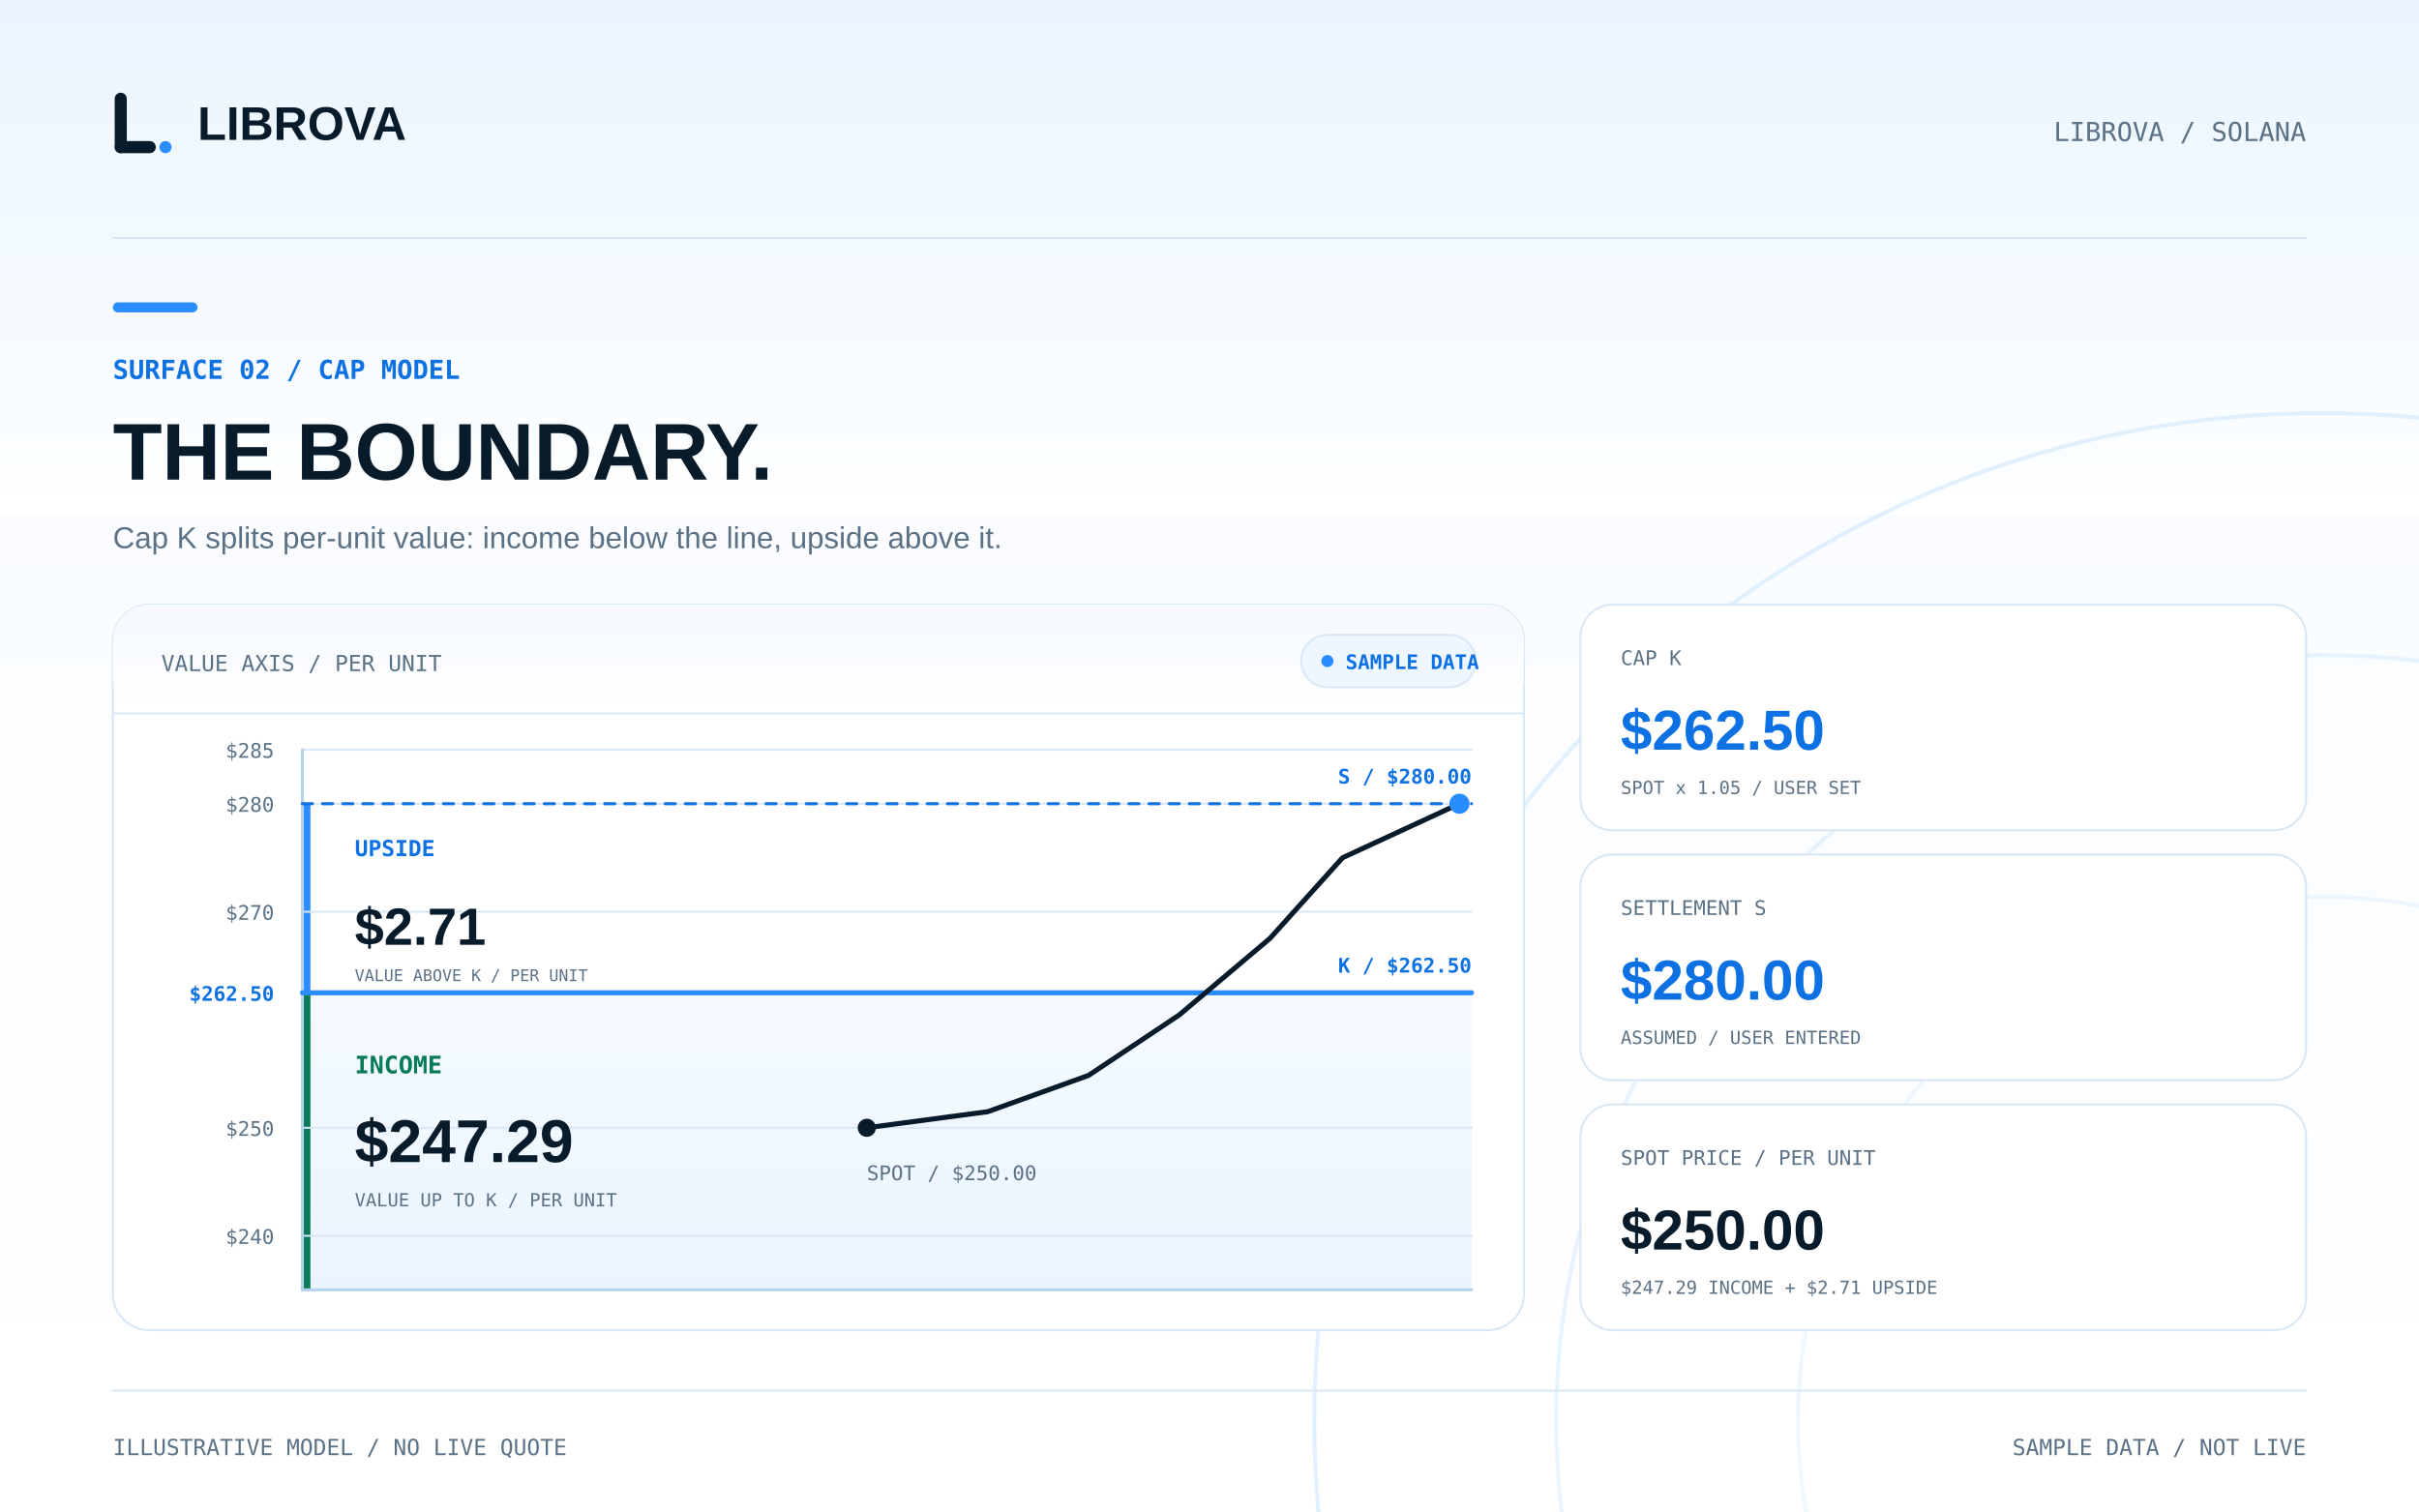
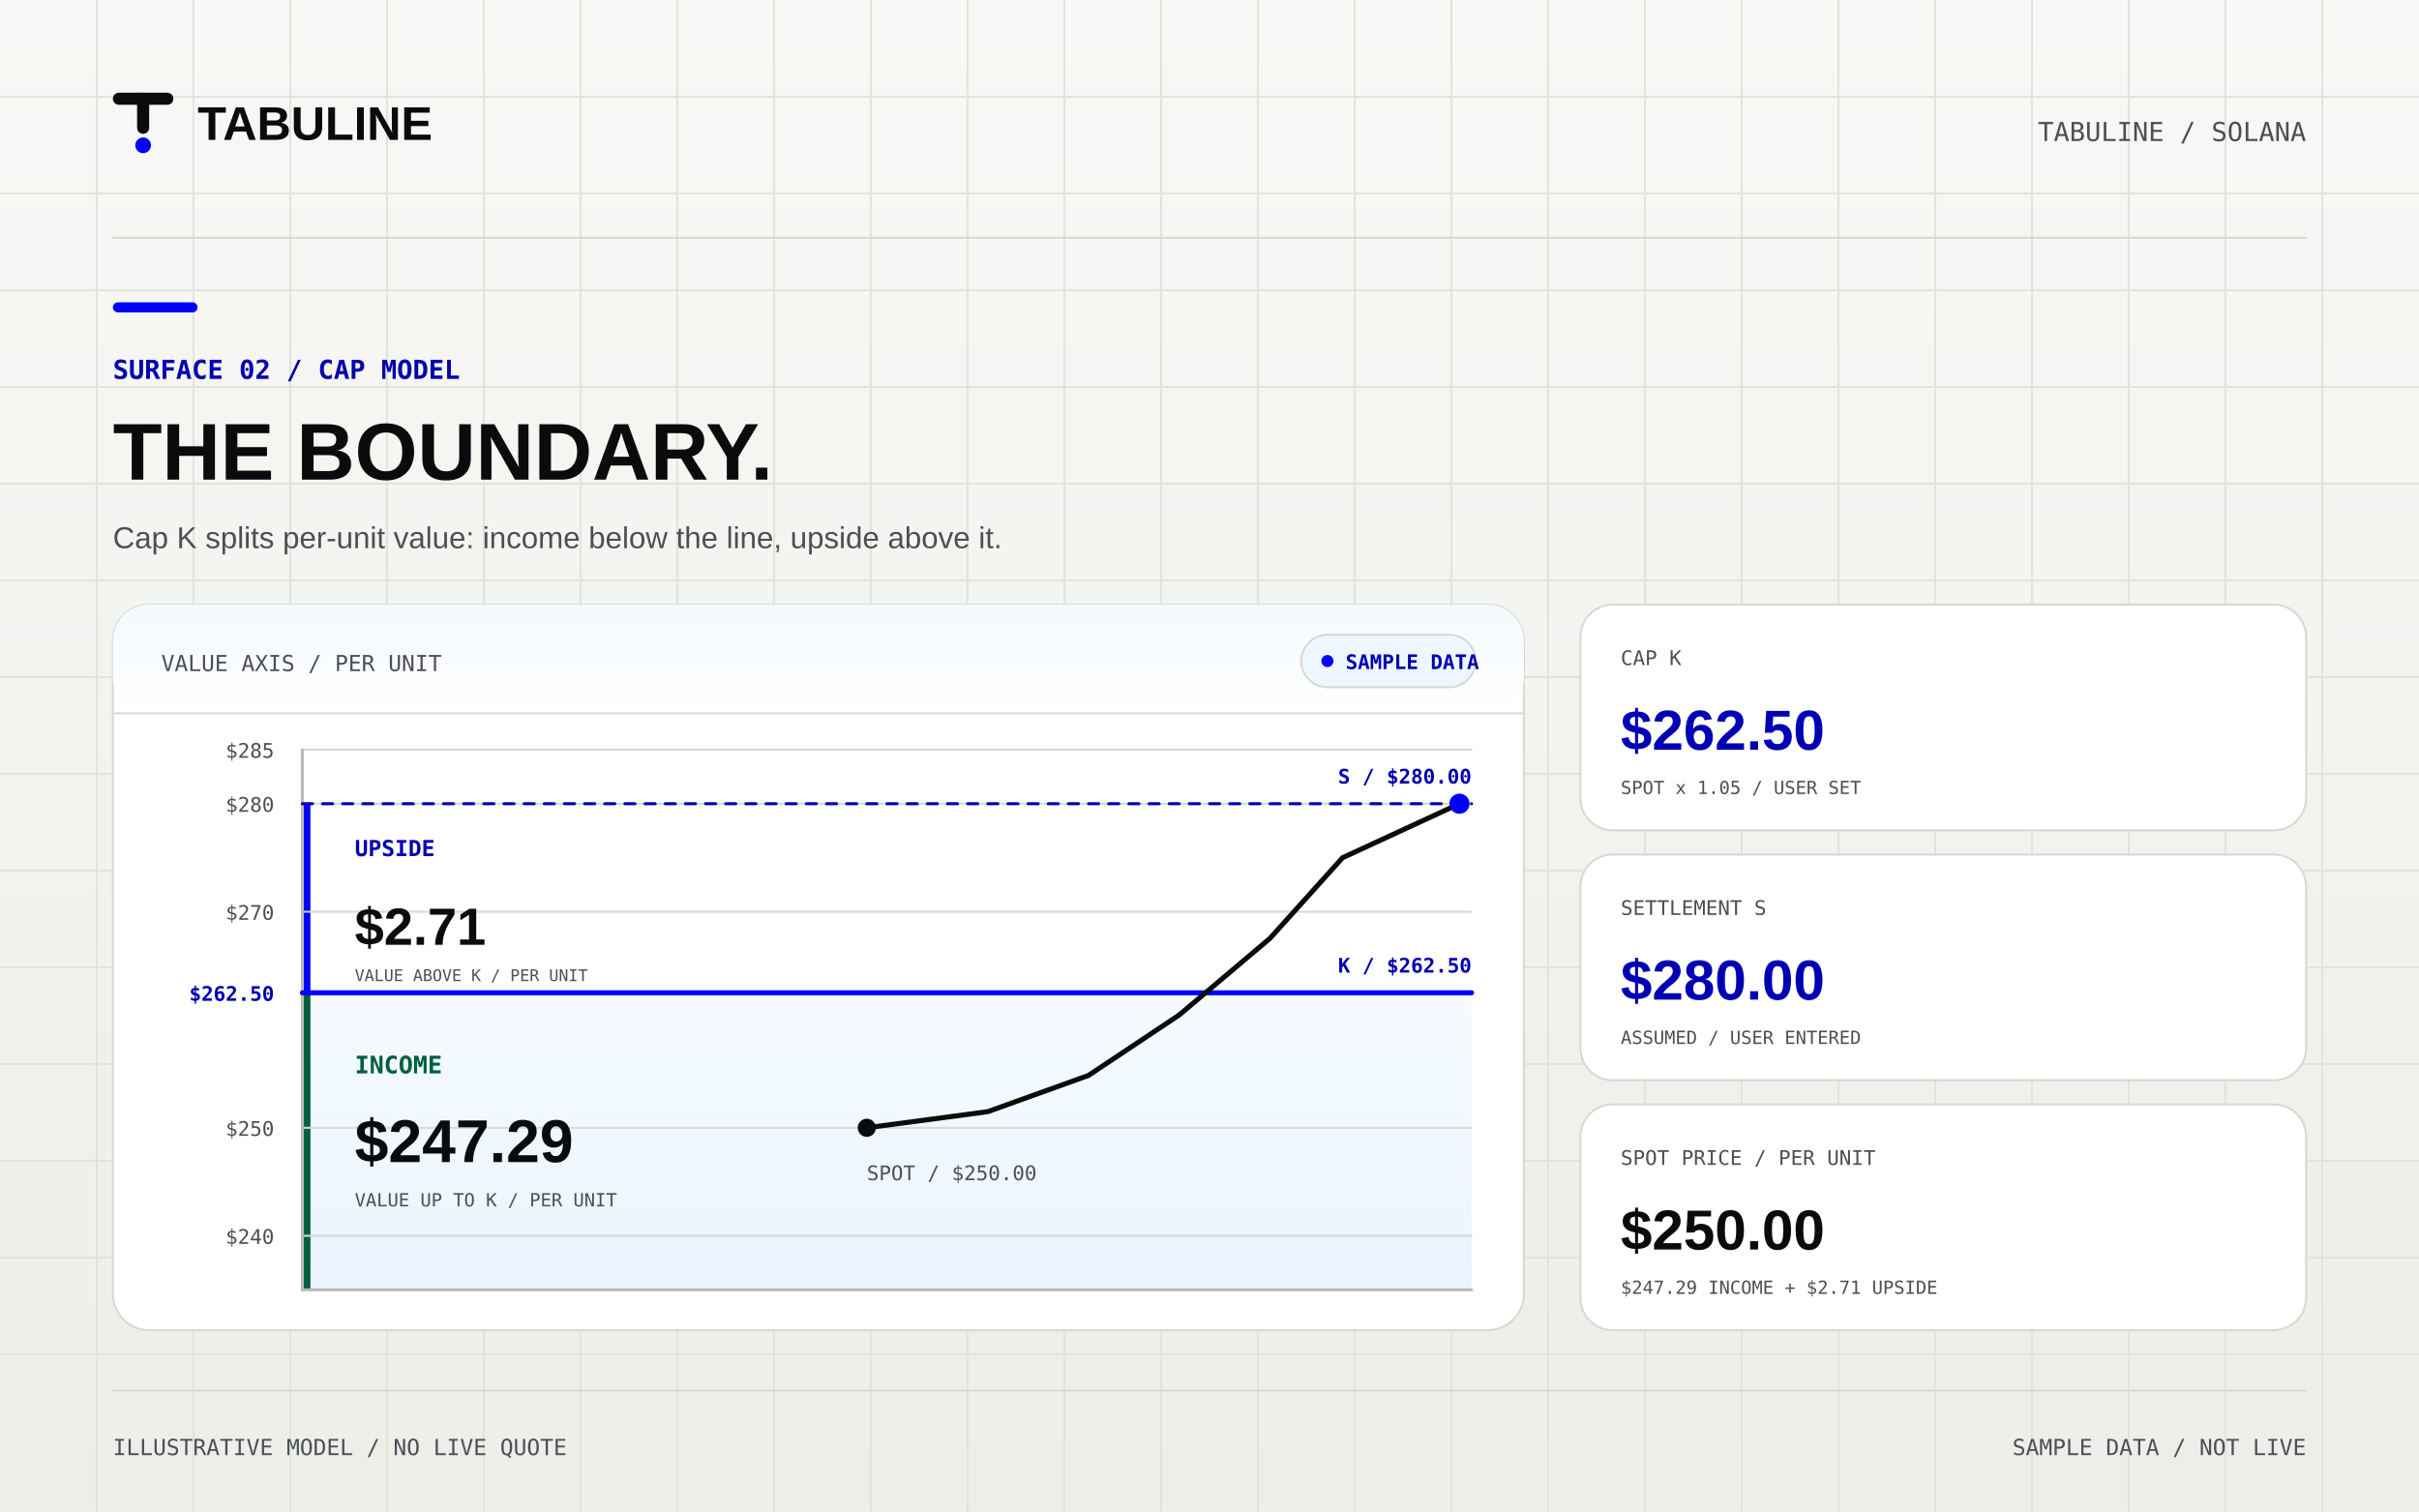
<svg xmlns="http://www.w3.org/2000/svg" width="1200" height="750" viewBox="0 0 1200 750" role="img" aria-labelledby="t d">
  <defs>
    <linearGradient id="d1" x1="0" y1="0" x2="0" y2="1">
-       <stop offset="0" stop-color="#f7fbff" />
-       <stop offset="1" stop-color="#ffffff" />
+       <stop offset="0" stop-color="#f8f9f6" />
+       <stop offset="1" stop-color="#eceee9" />
    </linearGradient>
    <linearGradient id="d2" x1="0" y1="0" x2="0" y2="1">
-       <stop offset="0" stop-color="#e8f3ff" />
+       <stop offset="0" stop-color="#f4f9ff" />
      <stop offset="1" stop-color="#ffffff" />
    </linearGradient>
    <linearGradient id="d3" x1="0" y1="0" x2="0" y2="1">
      <stop offset="0" stop-color="#f4f9ff" />
-       <stop offset="1" stop-color="#ffffff" />
-     </linearGradient>
-     <linearGradient id="d4" x1="0" y1="0" x2="0" y2="1">
-       <stop offset="0" stop-color="#f4f9ff" />
      <stop offset="1" stop-color="#e8f3ff" />
    </linearGradient>
  </defs>
-   <rect width="1200" height="750" fill="#ffffff" />
+   <rect width="1200" height="750" fill="#f4f5f2" />
  <rect x="0.00" y="0.00" width="1200.00" height="750.00" rx="0.00" fill="url(#d1)" />
-   <rect x="0.00" y="0.00" width="1200.00" height="255.00" rx="0.00" fill="url(#d2)" opacity="0.9" />
-   <circle cx="1152.00" cy="705.00" r="500.00" fill="none" stroke="#bfe0ff" stroke-width="2" opacity="0.45" />
-   <circle cx="1152.00" cy="705.00" r="380.00" fill="none" stroke="#bfe0ff" stroke-width="2" opacity="0.35" />
-   <circle cx="1152.00" cy="705.00" r="260.00" fill="none" stroke="#bfe0ff" stroke-width="2" opacity="0.25" />
-   <rect x="56.90" y="46.00" width="6.00" height="30.00" rx="3.00" fill="#081b2b" stroke="none" />
-   <rect x="56.90" y="70.00" width="20.40" height="6.00" rx="3.00" fill="#081b2b" stroke="none" />
-   <circle cx="82.10" cy="73.00" r="3.00" fill="#298dff" />
-   <text x="98.00" y="69.40" fill="#081b2b" font-family="'Segoe UI','Helvetica Neue',Arial,sans-serif" font-size="23.4" font-weight="700" text-anchor="start">LIBROVA</text>
-   <text x="1144.00" y="70.00" fill="#5b7185" font-family="Consolas,'Cascadia Mono',monospace" font-size="13" font-weight="400" text-anchor="end">LIBROVA / SOLANA</text>
-   <polyline points="56.00,118.00 1144.00,118.00" fill="none" stroke="#d8e7f5" stroke-width="1" stroke-linecap="round" />
-   <rect x="56.00" y="150.00" width="42.00" height="5.00" rx="2.50" fill="#298dff" stroke="none" />
-   <text x="56.00" y="188.00" fill="#0d71e3" font-family="Consolas,'Cascadia Mono',monospace" font-size="13" font-weight="700" text-anchor="start">SURFACE 02 / CAP MODEL</text>
-   <text x="56.00" y="238.00" fill="#081b2b" font-family="'Segoe UI','Helvetica Neue',Arial,sans-serif" font-size="40" font-weight="700" text-anchor="start">THE BOUNDARY.</text>
-   <text x="56.00" y="272.00" fill="#5b7185" font-family="'Segoe UI','Helvetica Neue',Arial,sans-serif" font-size="15" font-weight="400" text-anchor="start">Cap K splits per-unit value: income below the line, upside above it.</text>
-   <rect x="56.00" y="300.00" width="700.00" height="360.00" rx="18.00" fill="#ffffff" stroke="#d8e7f5" stroke-width="1" />
-   <rect x="56.00" y="300.00" width="700.00" height="54.00" rx="18.00" fill="url(#d3)" />
-   <polyline points="56.00,354.00 756.00,354.00" fill="none" stroke="#d8e7f5" stroke-width="1" stroke-linecap="round" />
-   <text x="80.00" y="333.00" fill="#5b7185" font-family="Consolas,'Cascadia Mono',monospace" font-size="11" font-weight="400" text-anchor="start">VALUE AXIS / PER UNIT</text>
-   <rect x="645.50" y="315.00" width="86.50" height="26.00" rx="13.00" fill="#eef7ff" stroke="#d8e7f5" stroke-width="1" />
-   <circle cx="658.50" cy="328.00" r="3.00" fill="#298dff" />
-   <text x="667.50" y="332.00" fill="#0d71e3" font-family="Consolas,'Cascadia Mono',monospace" font-size="10" font-weight="700" text-anchor="start">SAMPLE DATA</text>
-   <rect x="150.00" y="492.60" width="580.00" height="147.40" rx="0.00" fill="url(#d4)" opacity="0.9" />
-   <rect x="150.00" y="492.60" width="4.00" height="147.40" rx="0.00" fill="#087a55" stroke="none" />
-   <rect x="150.00" y="398.80" width="4.00" height="93.80" rx="0.00" fill="#298dff" stroke="none" />
-   <polyline points="150.00,372.00 730.00,372.00" fill="none" stroke="#d8e7f5" stroke-width="1" stroke-linecap="round" />
-   <text x="136.00" y="376.00" fill="#5b7185" font-family="Consolas,'Cascadia Mono',monospace" font-size="10" font-weight="400" text-anchor="end">$285</text>
-   <polyline points="150.00,398.80 730.00,398.80" fill="none" stroke="#d8e7f5" stroke-width="1" stroke-linecap="round" />
-   <text x="136.00" y="402.80" fill="#5b7185" font-family="Consolas,'Cascadia Mono',monospace" font-size="10" font-weight="400" text-anchor="end">$280</text>
-   <polyline points="150.00,452.40 730.00,452.40" fill="none" stroke="#d8e7f5" stroke-width="1" stroke-linecap="round" />
-   <text x="136.00" y="456.40" fill="#5b7185" font-family="Consolas,'Cascadia Mono',monospace" font-size="10" font-weight="400" text-anchor="end">$270</text>
-   <polyline points="150.00,559.60 730.00,559.60" fill="none" stroke="#d8e7f5" stroke-width="1" stroke-linecap="round" />
-   <text x="136.00" y="563.60" fill="#5b7185" font-family="Consolas,'Cascadia Mono',monospace" font-size="10" font-weight="400" text-anchor="end">$250</text>
-   <polyline points="150.00,613.20 730.00,613.20" fill="none" stroke="#d8e7f5" stroke-width="1" stroke-linecap="round" />
-   <text x="136.00" y="617.20" fill="#5b7185" font-family="Consolas,'Cascadia Mono',monospace" font-size="10" font-weight="400" text-anchor="end">$240</text>
-   <text x="136.00" y="496.60" fill="#0d71e3" font-family="Consolas,'Cascadia Mono',monospace" font-size="10" font-weight="700" text-anchor="end">$262.50</text>
-   <polyline points="150.00,372.00 150.00,640.00" fill="none" stroke="#b7d3ec" stroke-width="1.5" stroke-linecap="round" />
-   <polyline points="150.00,640.00 730.00,640.00" fill="none" stroke="#b7d3ec" stroke-width="1.5" stroke-linecap="round" />
-   <polyline points="150.00,398.80 730.00,398.80" fill="none" stroke="#0d71e3" stroke-width="1.5" stroke-linecap="round" stroke-dasharray="5 5" />
-   <text x="730.00" y="388.80" fill="#0d71e3" font-family="Consolas,'Cascadia Mono',monospace" font-size="10" font-weight="700" text-anchor="end">S / $280.00</text>
-   <polyline points="150.00,492.60 730.00,492.60" fill="none" stroke="#298dff" stroke-width="2.5" stroke-linecap="round" />
-   <text x="730.00" y="482.60" fill="#0d71e3" font-family="Consolas,'Cascadia Mono',monospace" font-size="10" font-weight="700" text-anchor="end">K / $262.50</text>
-   <text x="176.00" y="532.60" fill="#087a55" font-family="Consolas,'Cascadia Mono',monospace" font-size="12" font-weight="700" text-anchor="start">INCOME</text>
-   <text x="176.00" y="576.60" fill="#081b2b" font-family="'Segoe UI','Helvetica Neue',Arial,sans-serif" font-size="30" font-weight="700" text-anchor="start">$247.29</text>
-   <text x="176.00" y="598.60" fill="#5b7185" font-family="Consolas,'Cascadia Mono',monospace" font-size="9" font-weight="400" text-anchor="start">VALUE UP TO K / PER UNIT</text>
-   <text x="176.00" y="424.80" fill="#0d71e3" font-family="Consolas,'Cascadia Mono',monospace" font-size="11" font-weight="700" text-anchor="start">UPSIDE</text>
-   <text x="176.00" y="468.80" fill="#081b2b" font-family="'Segoe UI','Helvetica Neue',Arial,sans-serif" font-size="26" font-weight="700" text-anchor="start">$2.71</text>
-   <text x="176.00" y="486.80" fill="#5b7185" font-family="Consolas,'Cascadia Mono',monospace" font-size="8" font-weight="400" text-anchor="start">VALUE ABOVE K / PER UNIT</text>
-   <polyline points="430.00,559.60 490.00,551.60 540.00,533.60 585.00,503.60 630.00,465.60 666.00,425.60 724.00,398.80" fill="none" stroke="#081b2b" stroke-width="2.5" stroke-linecap="round" />
-   <circle cx="430.00" cy="559.60" r="4.50" fill="#081b2b" />
-   <circle cx="724.00" cy="398.80" r="5.00" fill="#298dff" />
-   <text x="430.00" y="585.60" fill="#5b7185" font-family="Consolas,'Cascadia Mono',monospace" font-size="10" font-weight="400" text-anchor="start">SPOT / $250.00</text>
-   <rect x="784.00" y="300.00" width="360.00" height="112.00" rx="16.00" fill="#ffffff" stroke="#d8e7f5" stroke-width="1" />
-   <text x="804.00" y="330.00" fill="#5b7185" font-family="Consolas,'Cascadia Mono',monospace" font-size="10" font-weight="400" text-anchor="start">CAP K</text>
-   <text x="804.00" y="372.00" fill="#0d71e3" font-family="'Segoe UI','Helvetica Neue',Arial,sans-serif" font-size="28" font-weight="700" text-anchor="start">$262.50</text>
-   <text x="804.00" y="394.00" fill="#5b7185" font-family="Consolas,'Cascadia Mono',monospace" font-size="9" font-weight="400" text-anchor="start">SPOT x 1.05 / USER SET</text>
-   <rect x="784.00" y="424.00" width="360.00" height="112.00" rx="16.00" fill="#ffffff" stroke="#d8e7f5" stroke-width="1" />
-   <text x="804.00" y="454.00" fill="#5b7185" font-family="Consolas,'Cascadia Mono',monospace" font-size="10" font-weight="400" text-anchor="start">SETTLEMENT S</text>
-   <text x="804.00" y="496.00" fill="#0d71e3" font-family="'Segoe UI','Helvetica Neue',Arial,sans-serif" font-size="28" font-weight="700" text-anchor="start">$280.00</text>
-   <text x="804.00" y="518.00" fill="#5b7185" font-family="Consolas,'Cascadia Mono',monospace" font-size="9" font-weight="400" text-anchor="start">ASSUMED / USER ENTERED</text>
-   <rect x="784.00" y="548.00" width="360.00" height="112.00" rx="16.00" fill="#ffffff" stroke="#d8e7f5" stroke-width="1" />
-   <text x="804.00" y="578.00" fill="#5b7185" font-family="Consolas,'Cascadia Mono',monospace" font-size="10" font-weight="400" text-anchor="start">SPOT PRICE / PER UNIT</text>
-   <text x="804.00" y="620.00" fill="#081b2b" font-family="'Segoe UI','Helvetica Neue',Arial,sans-serif" font-size="28" font-weight="700" text-anchor="start">$250.00</text>
-   <text x="804.00" y="642.00" fill="#5b7185" font-family="Consolas,'Cascadia Mono',monospace" font-size="9" font-weight="400" text-anchor="start">$247.29 INCOME + $2.71 UPSIDE</text>
-   <polyline points="56.00,690.00 1144.00,690.00" fill="none" stroke="#d8e7f5" stroke-width="1" stroke-linecap="round" />
-   <text x="56.00" y="722.00" fill="#5b7185" font-family="Consolas,'Cascadia Mono',monospace" font-size="11" font-weight="400" text-anchor="start">ILLUSTRATIVE MODEL / NO LIVE QUOTE</text>
-   <text x="1144.00" y="722.00" fill="#5b7185" font-family="Consolas,'Cascadia Mono',monospace" font-size="11" font-weight="400" text-anchor="end">SAMPLE DATA / NOT LIVE</text>
+   <polyline points="48.00,0.00 48.00,750.00" fill="none" stroke="#e1e4dd" stroke-width="1" stroke-linecap="round" />
+   <polyline points="96.00,0.00 96.00,750.00" fill="none" stroke="#e1e4dd" stroke-width="1" stroke-linecap="round" />
+   <polyline points="144.00,0.00 144.00,750.00" fill="none" stroke="#e1e4dd" stroke-width="1" stroke-linecap="round" />
+   <polyline points="192.00,0.00 192.00,750.00" fill="none" stroke="#e1e4dd" stroke-width="1" stroke-linecap="round" />
+   <polyline points="240.00,0.00 240.00,750.00" fill="none" stroke="#e1e4dd" stroke-width="1" stroke-linecap="round" />
+   <polyline points="288.00,0.00 288.00,750.00" fill="none" stroke="#e1e4dd" stroke-width="1" stroke-linecap="round" />
+   <polyline points="336.00,0.00 336.00,750.00" fill="none" stroke="#e1e4dd" stroke-width="1" stroke-linecap="round" />
+   <polyline points="384.00,0.00 384.00,750.00" fill="none" stroke="#e1e4dd" stroke-width="1" stroke-linecap="round" />
+   <polyline points="432.00,0.00 432.00,750.00" fill="none" stroke="#e1e4dd" stroke-width="1" stroke-linecap="round" />
+   <polyline points="480.00,0.00 480.00,750.00" fill="none" stroke="#e1e4dd" stroke-width="1" stroke-linecap="round" />
+   <polyline points="528.00,0.00 528.00,750.00" fill="none" stroke="#e1e4dd" stroke-width="1" stroke-linecap="round" />
+   <polyline points="576.00,0.00 576.00,750.00" fill="none" stroke="#e1e4dd" stroke-width="1" stroke-linecap="round" />
+   <polyline points="624.00,0.00 624.00,750.00" fill="none" stroke="#e1e4dd" stroke-width="1" stroke-linecap="round" />
+   <polyline points="672.00,0.00 672.00,750.00" fill="none" stroke="#e1e4dd" stroke-width="1" stroke-linecap="round" />
+   <polyline points="720.00,0.00 720.00,750.00" fill="none" stroke="#e1e4dd" stroke-width="1" stroke-linecap="round" />
+   <polyline points="768.00,0.00 768.00,750.00" fill="none" stroke="#e1e4dd" stroke-width="1" stroke-linecap="round" />
+   <polyline points="816.00,0.00 816.00,750.00" fill="none" stroke="#e1e4dd" stroke-width="1" stroke-linecap="round" />
+   <polyline points="864.00,0.00 864.00,750.00" fill="none" stroke="#e1e4dd" stroke-width="1" stroke-linecap="round" />
+   <polyline points="912.00,0.00 912.00,750.00" fill="none" stroke="#e1e4dd" stroke-width="1" stroke-linecap="round" />
+   <polyline points="960.00,0.00 960.00,750.00" fill="none" stroke="#e1e4dd" stroke-width="1" stroke-linecap="round" />
+   <polyline points="1008.00,0.00 1008.00,750.00" fill="none" stroke="#e1e4dd" stroke-width="1" stroke-linecap="round" />
+   <polyline points="1056.00,0.00 1056.00,750.00" fill="none" stroke="#e1e4dd" stroke-width="1" stroke-linecap="round" />
+   <polyline points="1104.00,0.00 1104.00,750.00" fill="none" stroke="#e1e4dd" stroke-width="1" stroke-linecap="round" />
+   <polyline points="1152.00,0.00 1152.00,750.00" fill="none" stroke="#e1e4dd" stroke-width="1" stroke-linecap="round" />
+   <polyline points="0.00,48.00 1200.00,48.00" fill="none" stroke="#e1e4dd" stroke-width="1" stroke-linecap="round" />
+   <polyline points="0.00,96.00 1200.00,96.00" fill="none" stroke="#e1e4dd" stroke-width="1" stroke-linecap="round" />
+   <polyline points="0.00,144.00 1200.00,144.00" fill="none" stroke="#e1e4dd" stroke-width="1" stroke-linecap="round" />
+   <polyline points="0.00,192.00 1200.00,192.00" fill="none" stroke="#e1e4dd" stroke-width="1" stroke-linecap="round" />
+   <polyline points="0.00,240.00 1200.00,240.00" fill="none" stroke="#e1e4dd" stroke-width="1" stroke-linecap="round" />
+   <polyline points="0.00,288.00 1200.00,288.00" fill="none" stroke="#e1e4dd" stroke-width="1" stroke-linecap="round" />
+   <polyline points="0.00,336.00 1200.00,336.00" fill="none" stroke="#e1e4dd" stroke-width="1" stroke-linecap="round" />
+   <polyline points="0.00,384.00 1200.00,384.00" fill="none" stroke="#e1e4dd" stroke-width="1" stroke-linecap="round" />
+   <polyline points="0.00,432.00 1200.00,432.00" fill="none" stroke="#e1e4dd" stroke-width="1" stroke-linecap="round" />
+   <polyline points="0.00,480.00 1200.00,480.00" fill="none" stroke="#e1e4dd" stroke-width="1" stroke-linecap="round" />
+   <polyline points="0.00,528.00 1200.00,528.00" fill="none" stroke="#e1e4dd" stroke-width="1" stroke-linecap="round" />
+   <polyline points="0.00,576.00 1200.00,576.00" fill="none" stroke="#e1e4dd" stroke-width="1" stroke-linecap="round" />
+   <polyline points="0.00,624.00 1200.00,624.00" fill="none" stroke="#e1e4dd" stroke-width="1" stroke-linecap="round" />
+   <polyline points="0.00,672.00 1200.00,672.00" fill="none" stroke="#e1e4dd" stroke-width="1" stroke-linecap="round" />
+   <rect x="56.00" y="46.00" width="30.00" height="6.00" rx="3.00" fill="#0a0b0d" stroke="none" />
+   <rect x="68.00" y="46.00" width="6.00" height="20.40" rx="3.00" fill="#0a0b0d" stroke="none" />
+   <circle cx="71.00" cy="72.10" r="3.90" fill="#0000ff" />
+   <text x="98.00" y="69.40" fill="#0a0b0d" font-family="'Segoe UI','Helvetica Neue',Arial,sans-serif" font-size="23.4" font-weight="700" text-anchor="start">TABULINE</text>
+   <text x="1144.00" y="70.00" fill="#4c4f55" font-family="Consolas,'Cascadia Mono',monospace" font-size="13" font-weight="400" text-anchor="end">TABULINE / SOLANA</text>
+   <polyline points="56.00,118.00 1144.00,118.00" fill="none" stroke="#d7d9d3" stroke-width="1" stroke-linecap="round" />
+   <rect x="56.00" y="150.00" width="42.00" height="5.00" rx="2.50" fill="#0000ff" stroke="none" />
+   <text x="56.00" y="188.00" fill="#0000b3" font-family="Consolas,'Cascadia Mono',monospace" font-size="13" font-weight="700" text-anchor="start">SURFACE 02 / CAP MODEL</text>
+   <text x="56.00" y="238.00" fill="#0a0b0d" font-family="'Segoe UI','Helvetica Neue',Arial,sans-serif" font-size="40" font-weight="700" text-anchor="start">THE BOUNDARY.</text>
+   <text x="56.00" y="272.00" fill="#4c4f55" font-family="'Segoe UI','Helvetica Neue',Arial,sans-serif" font-size="15" font-weight="400" text-anchor="start">Cap K splits per-unit value: income below the line, upside above it.</text>
+   <rect x="56.00" y="300.00" width="700.00" height="360.00" rx="18.00" fill="#ffffff" stroke="#d7d9d3" stroke-width="1" />
+   <rect x="56.00" y="300.00" width="700.00" height="54.00" rx="18.00" fill="url(#d2)" />
+   <polyline points="56.00,354.00 756.00,354.00" fill="none" stroke="#d7d9d3" stroke-width="1" stroke-linecap="round" />
+   <text x="80.00" y="333.00" fill="#4c4f55" font-family="Consolas,'Cascadia Mono',monospace" font-size="11" font-weight="400" text-anchor="start">VALUE AXIS / PER UNIT</text>
+   <rect x="645.50" y="315.00" width="86.50" height="26.00" rx="13.00" fill="#eef7ff" stroke="#d7d9d3" stroke-width="1" />
+   <circle cx="658.50" cy="328.00" r="3.00" fill="#0000ff" />
+   <text x="667.50" y="332.00" fill="#0000b3" font-family="Consolas,'Cascadia Mono',monospace" font-size="10" font-weight="700" text-anchor="start">SAMPLE DATA</text>
+   <rect x="150.00" y="492.60" width="580.00" height="147.40" rx="0.00" fill="url(#d3)" opacity="0.9" />
+   <rect x="150.00" y="492.60" width="4.00" height="147.40" rx="0.00" fill="#005f3f" stroke="none" />
+   <rect x="150.00" y="398.80" width="4.00" height="93.80" rx="0.00" fill="#0000ff" stroke="none" />
+   <polyline points="150.00,372.00 730.00,372.00" fill="none" stroke="#d7d9d3" stroke-width="1" stroke-linecap="round" />
+   <text x="136.00" y="376.00" fill="#4c4f55" font-family="Consolas,'Cascadia Mono',monospace" font-size="10" font-weight="400" text-anchor="end">$285</text>
+   <polyline points="150.00,398.80 730.00,398.80" fill="none" stroke="#d7d9d3" stroke-width="1" stroke-linecap="round" />
+   <text x="136.00" y="402.80" fill="#4c4f55" font-family="Consolas,'Cascadia Mono',monospace" font-size="10" font-weight="400" text-anchor="end">$280</text>
+   <polyline points="150.00,452.40 730.00,452.40" fill="none" stroke="#d7d9d3" stroke-width="1" stroke-linecap="round" />
+   <text x="136.00" y="456.40" fill="#4c4f55" font-family="Consolas,'Cascadia Mono',monospace" font-size="10" font-weight="400" text-anchor="end">$270</text>
+   <polyline points="150.00,559.60 730.00,559.60" fill="none" stroke="#d7d9d3" stroke-width="1" stroke-linecap="round" />
+   <text x="136.00" y="563.60" fill="#4c4f55" font-family="Consolas,'Cascadia Mono',monospace" font-size="10" font-weight="400" text-anchor="end">$250</text>
+   <polyline points="150.00,613.20 730.00,613.20" fill="none" stroke="#d7d9d3" stroke-width="1" stroke-linecap="round" />
+   <text x="136.00" y="617.20" fill="#4c4f55" font-family="Consolas,'Cascadia Mono',monospace" font-size="10" font-weight="400" text-anchor="end">$240</text>
+   <text x="136.00" y="496.60" fill="#0000b3" font-family="Consolas,'Cascadia Mono',monospace" font-size="10" font-weight="700" text-anchor="end">$262.50</text>
+   <polyline points="150.00,372.00 150.00,640.00" fill="none" stroke="#b9bcb4" stroke-width="1.5" stroke-linecap="round" />
+   <polyline points="150.00,640.00 730.00,640.00" fill="none" stroke="#b9bcb4" stroke-width="1.5" stroke-linecap="round" />
+   <polyline points="150.00,398.80 730.00,398.80" fill="none" stroke="#0000b3" stroke-width="1.5" stroke-linecap="round" stroke-dasharray="5 5" />
+   <text x="730.00" y="388.80" fill="#0000b3" font-family="Consolas,'Cascadia Mono',monospace" font-size="10" font-weight="700" text-anchor="end">S / $280.00</text>
+   <polyline points="150.00,492.60 730.00,492.60" fill="none" stroke="#0000ff" stroke-width="2.5" stroke-linecap="round" />
+   <text x="730.00" y="482.60" fill="#0000b3" font-family="Consolas,'Cascadia Mono',monospace" font-size="10" font-weight="700" text-anchor="end">K / $262.50</text>
+   <text x="176.00" y="532.60" fill="#005f3f" font-family="Consolas,'Cascadia Mono',monospace" font-size="12" font-weight="700" text-anchor="start">INCOME</text>
+   <text x="176.00" y="576.60" fill="#0a0b0d" font-family="'Segoe UI','Helvetica Neue',Arial,sans-serif" font-size="30" font-weight="700" text-anchor="start">$247.29</text>
+   <text x="176.00" y="598.60" fill="#4c4f55" font-family="Consolas,'Cascadia Mono',monospace" font-size="9" font-weight="400" text-anchor="start">VALUE UP TO K / PER UNIT</text>
+   <text x="176.00" y="424.80" fill="#0000b3" font-family="Consolas,'Cascadia Mono',monospace" font-size="11" font-weight="700" text-anchor="start">UPSIDE</text>
+   <text x="176.00" y="468.80" fill="#0a0b0d" font-family="'Segoe UI','Helvetica Neue',Arial,sans-serif" font-size="26" font-weight="700" text-anchor="start">$2.71</text>
+   <text x="176.00" y="486.80" fill="#4c4f55" font-family="Consolas,'Cascadia Mono',monospace" font-size="8" font-weight="400" text-anchor="start">VALUE ABOVE K / PER UNIT</text>
+   <polyline points="430.00,559.60 490.00,551.60 540.00,533.60 585.00,503.60 630.00,465.60 666.00,425.60 724.00,398.80" fill="none" stroke="#0a0b0d" stroke-width="2.5" stroke-linecap="round" />
+   <circle cx="430.00" cy="559.60" r="4.50" fill="#0a0b0d" />
+   <circle cx="724.00" cy="398.80" r="5.00" fill="#0000ff" />
+   <text x="430.00" y="585.60" fill="#4c4f55" font-family="Consolas,'Cascadia Mono',monospace" font-size="10" font-weight="400" text-anchor="start">SPOT / $250.00</text>
+   <rect x="784.00" y="300.00" width="360.00" height="112.00" rx="16.00" fill="#ffffff" stroke="#d7d9d3" stroke-width="1" />
+   <text x="804.00" y="330.00" fill="#4c4f55" font-family="Consolas,'Cascadia Mono',monospace" font-size="10" font-weight="400" text-anchor="start">CAP K</text>
+   <text x="804.00" y="372.00" fill="#0000b3" font-family="'Segoe UI','Helvetica Neue',Arial,sans-serif" font-size="28" font-weight="700" text-anchor="start">$262.50</text>
+   <text x="804.00" y="394.00" fill="#4c4f55" font-family="Consolas,'Cascadia Mono',monospace" font-size="9" font-weight="400" text-anchor="start">SPOT x 1.05 / USER SET</text>
+   <rect x="784.00" y="424.00" width="360.00" height="112.00" rx="16.00" fill="#ffffff" stroke="#d7d9d3" stroke-width="1" />
+   <text x="804.00" y="454.00" fill="#4c4f55" font-family="Consolas,'Cascadia Mono',monospace" font-size="10" font-weight="400" text-anchor="start">SETTLEMENT S</text>
+   <text x="804.00" y="496.00" fill="#0000b3" font-family="'Segoe UI','Helvetica Neue',Arial,sans-serif" font-size="28" font-weight="700" text-anchor="start">$280.00</text>
+   <text x="804.00" y="518.00" fill="#4c4f55" font-family="Consolas,'Cascadia Mono',monospace" font-size="9" font-weight="400" text-anchor="start">ASSUMED / USER ENTERED</text>
+   <rect x="784.00" y="548.00" width="360.00" height="112.00" rx="16.00" fill="#ffffff" stroke="#d7d9d3" stroke-width="1" />
+   <text x="804.00" y="578.00" fill="#4c4f55" font-family="Consolas,'Cascadia Mono',monospace" font-size="10" font-weight="400" text-anchor="start">SPOT PRICE / PER UNIT</text>
+   <text x="804.00" y="620.00" fill="#0a0b0d" font-family="'Segoe UI','Helvetica Neue',Arial,sans-serif" font-size="28" font-weight="700" text-anchor="start">$250.00</text>
+   <text x="804.00" y="642.00" fill="#4c4f55" font-family="Consolas,'Cascadia Mono',monospace" font-size="9" font-weight="400" text-anchor="start">$247.29 INCOME + $2.71 UPSIDE</text>
+   <polyline points="56.00,690.00 1144.00,690.00" fill="none" stroke="#d7d9d3" stroke-width="1" stroke-linecap="round" />
+   <text x="56.00" y="722.00" fill="#4c4f55" font-family="Consolas,'Cascadia Mono',monospace" font-size="11" font-weight="400" text-anchor="start">ILLUSTRATIVE MODEL / NO LIVE QUOTE</text>
+   <text x="1144.00" y="722.00" fill="#4c4f55" font-family="Consolas,'Cascadia Mono',monospace" font-size="11" font-weight="400" text-anchor="end">SAMPLE DATA / NOT LIVE</text>
</svg>
